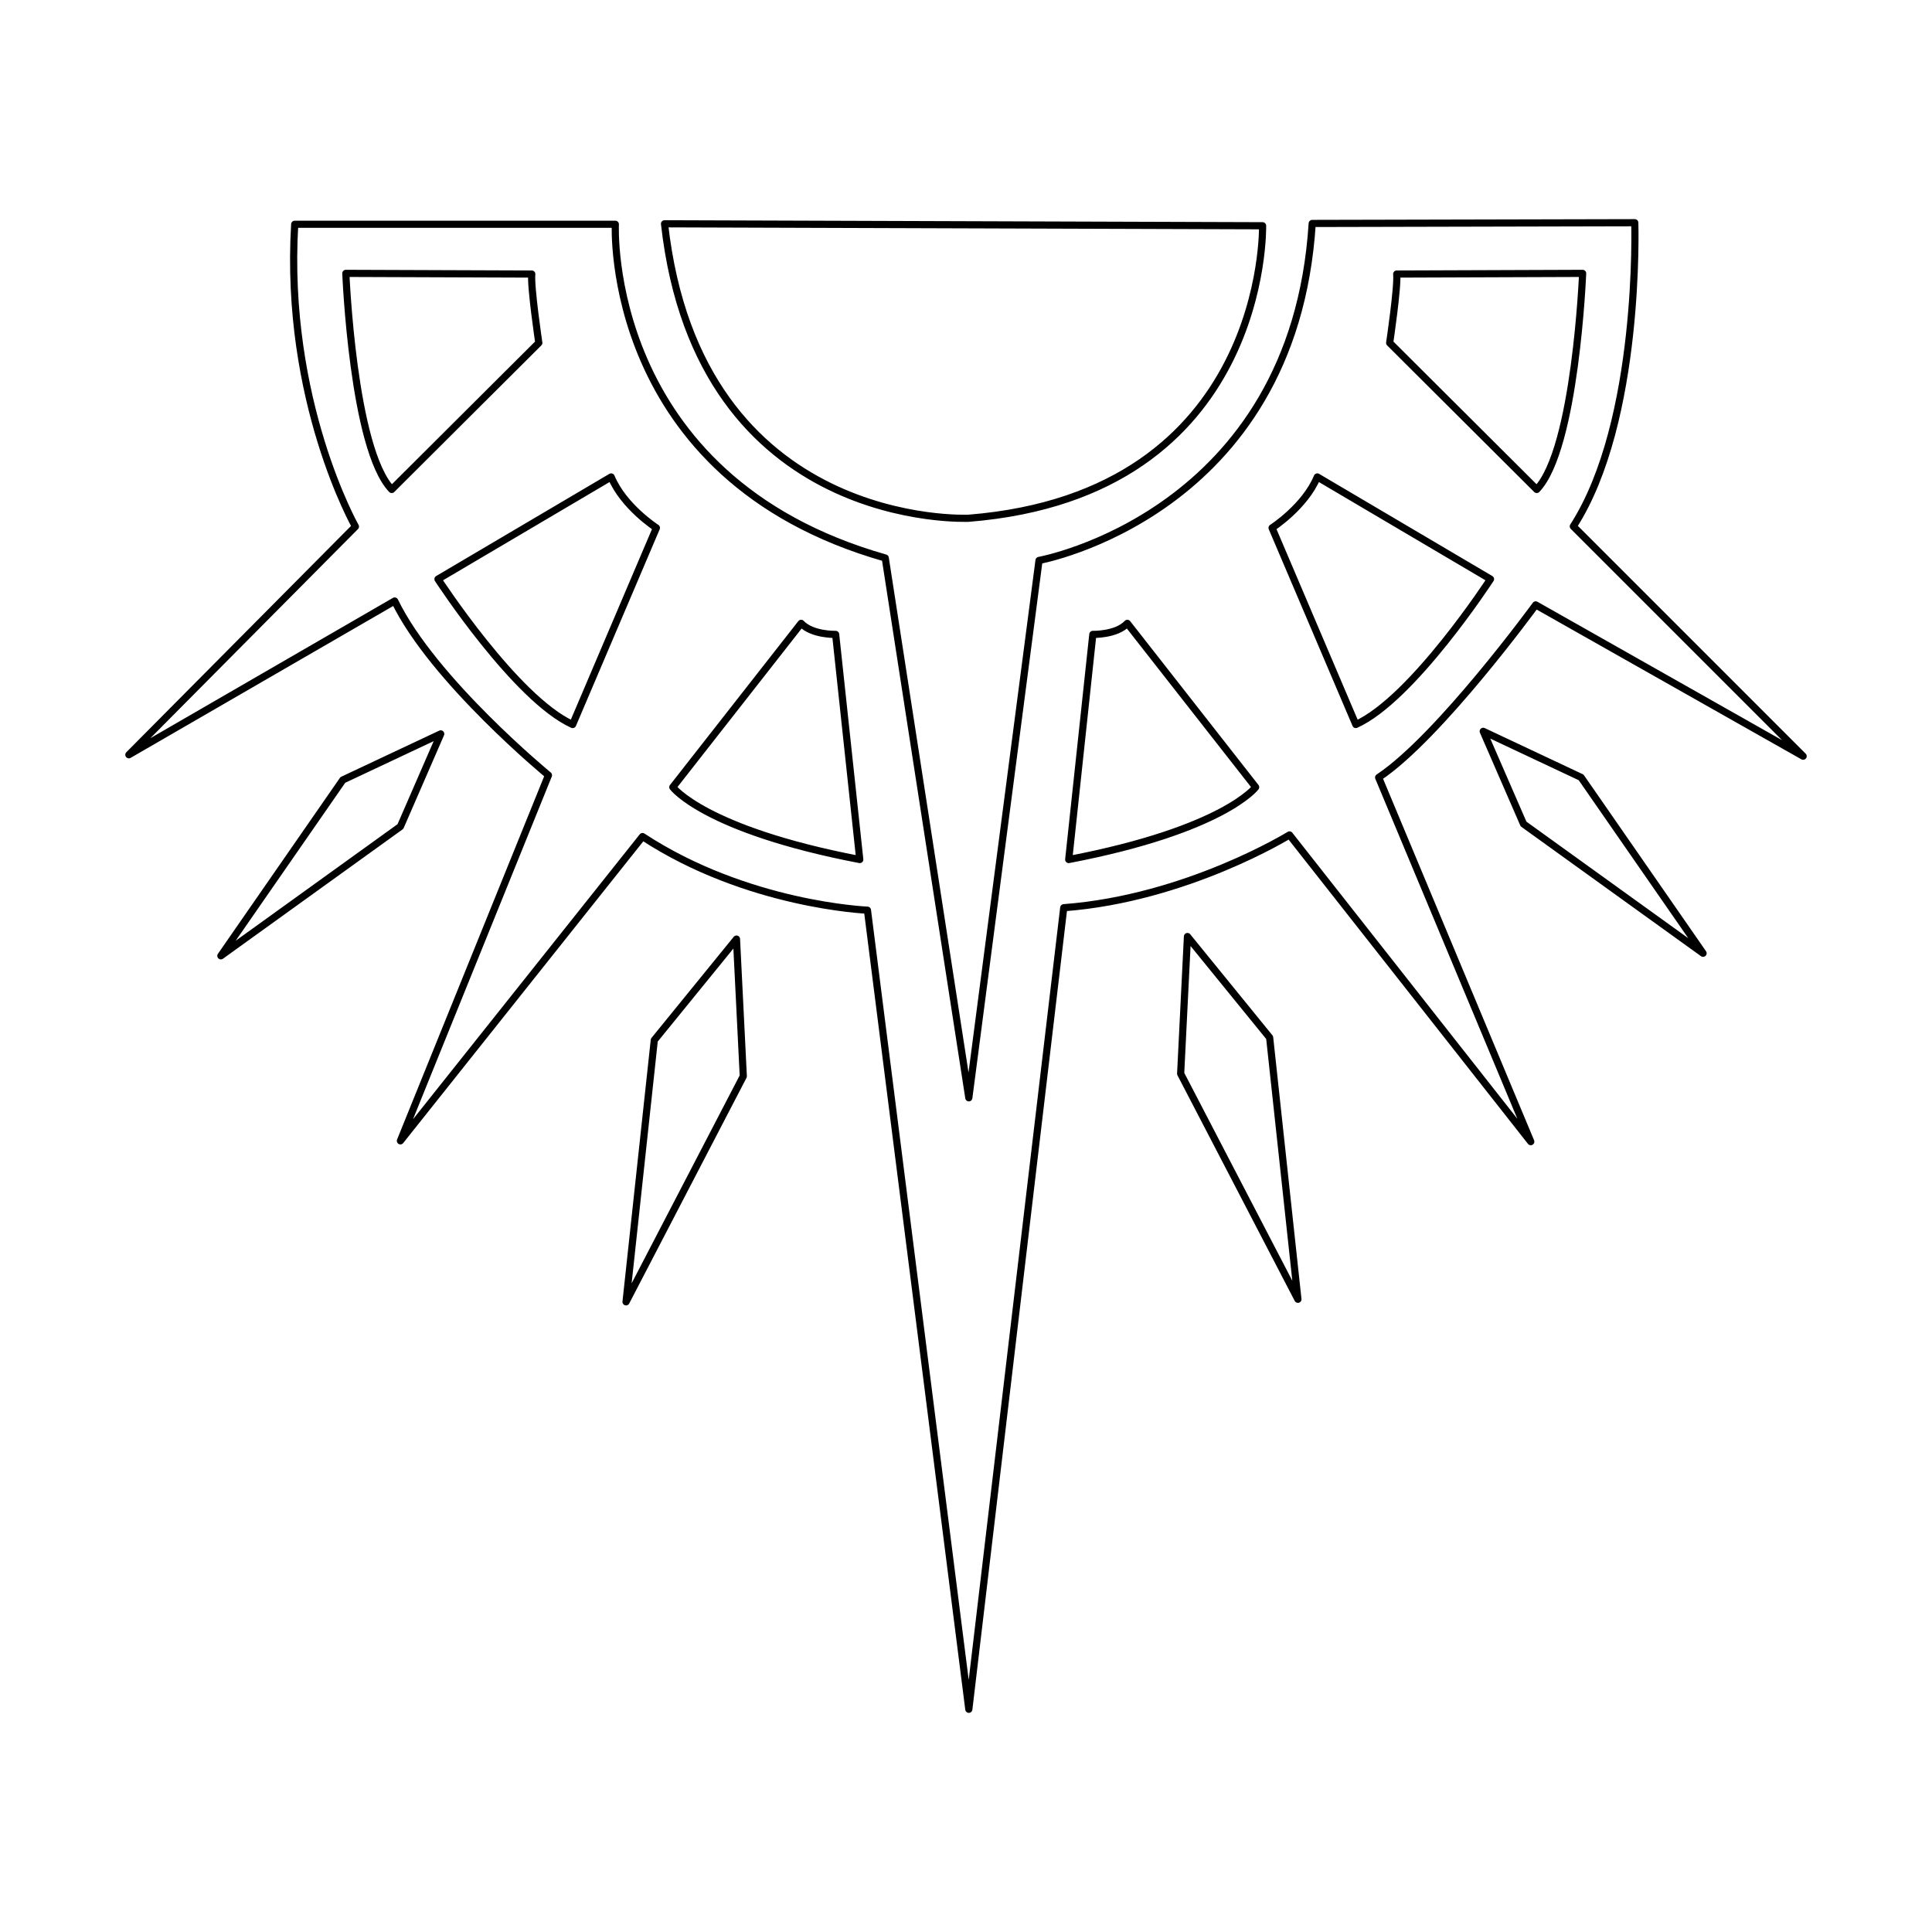
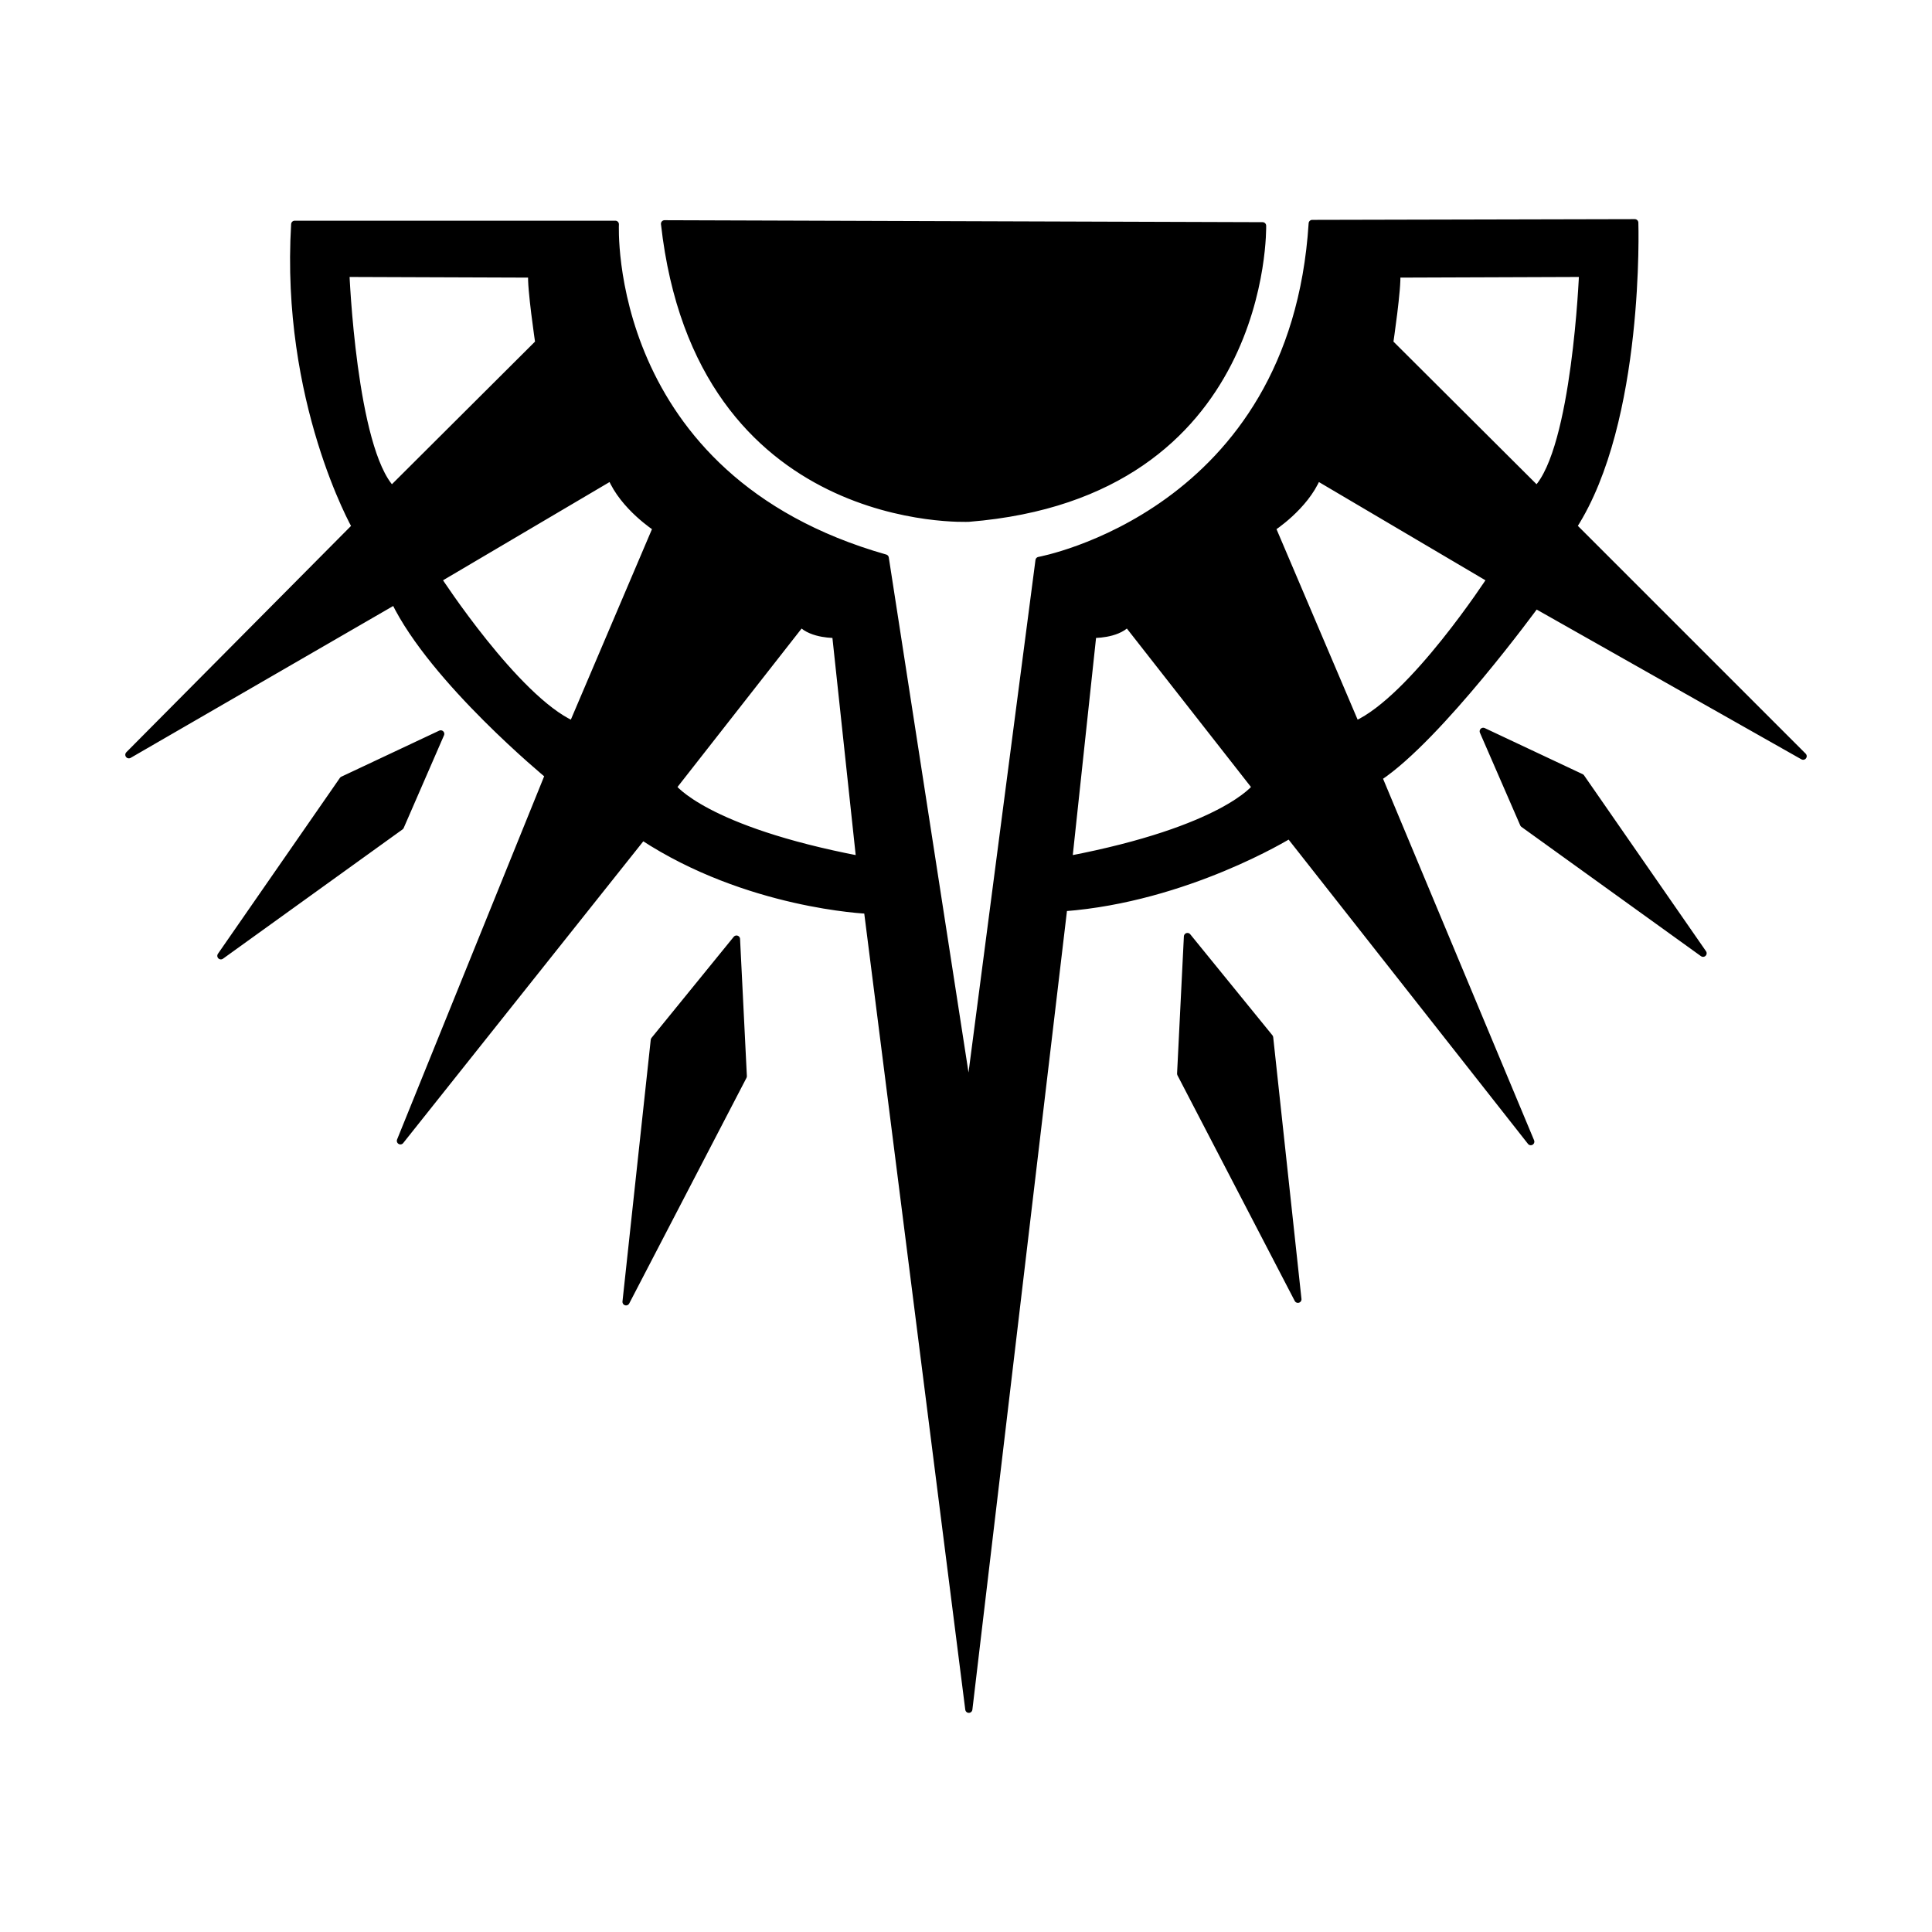
- <svg xmlns="http://www.w3.org/2000/svg" width="100%" height="100%" viewBox="0 0 1080 1080" version="1.1" xml:space="preserve" style="fill-rule:evenodd;clip-rule:evenodd;stroke-linecap:round;stroke-linejoin:round;stroke-miterlimit:1.5;">
-   <g id="Layer2">
-     </g>
+ <svg xmlns="http://www.w3.org/2000/svg" xml:space="preserve" width="100%" height="100%" viewBox="0 0 1080 1080" version="1.1" style="fill-rule:evenodd;clip-rule:evenodd;stroke-linecap:round;stroke-linejoin:round;stroke-miterlimit:1.5;">
  <g transform="matrix(1,0,0,1,1.57782,-82.9202)">
-     <path d="M163.166,208.288L342.398,208.288C342.398,208.288 335.54,350.028 493.283,394.836L540,696.604L579.241,396.208C579.241,396.208 721.666,370.418 731.954,207.831L912.272,207.416C912.272,207.416 915.861,318.179 877.912,377.161L1006.39,505.641L856.879,421.054C856.879,421.054 802.927,495.057 769.092,517.529L854.136,721.11L719.255,549.651C719.255,549.651 661.768,585.154 593.061,590.344L540,1038.42L483.327,591.716C483.327,591.716 416.115,588.972 357.59,550.565L222.251,720.653L305.009,516.274C305.009,516.274 240.54,463.236 219.051,418.885L70.453,504.843L197.104,377.277C197.104,377.277 157.262,307.053 163.166,208.288ZM779.185,236.113C779.934,243.114 775.252,274.589 775.252,274.589L857.467,356.534C879.192,333.79 883.125,235.739 883.125,235.739L779.185,236.113ZM734.8,349.533C727.87,366.201 709.517,378 709.517,378L756.337,487.933C788.174,473.512 831.623,406.653 831.623,406.653L734.8,349.533ZM628.612,431.374C622.432,437.929 609.322,437.554 609.322,437.554L595.838,563.406C682.736,546.738 700.34,522.954 700.34,522.954L628.612,431.374ZM340.073,349.533L243.25,406.653C243.25,406.653 286.699,473.512 318.536,487.933L365.356,378C365.356,378 347.003,366.201 340.073,349.533ZM295.688,236.113L191.748,235.739C191.748,235.739 195.681,333.79 217.406,356.534L299.621,274.589C299.621,274.589 294.939,243.114 295.688,236.113ZM446.261,431.374L374.533,522.954C374.533,522.954 392.137,546.738 479.035,563.406L465.551,437.554C465.551,437.554 452.441,437.929 446.261,431.374ZM121.89,617.233L190.071,518.911L244.792,493.161L222.26,544.955L121.89,617.233ZM410.124,607.869L413.928,684.537L348.381,810.657L364.182,664.346L410.124,607.869ZM950.453,615.804L850.083,543.526L827.551,491.732L882.272,517.483L950.453,615.804ZM662.218,606.44L708.16,662.917L723.962,809.229L658.414,683.108L662.218,606.44ZM369.895,208.019L704.218,209.116C704.218,209.116 707.544,359.086 540,372.62C540,372.62 389.099,379.948 369.895,208.019Z" style="fill:none;stroke:black;stroke-width:4px;" />
+     <path d="M163.166,208.288L342.398,208.288C342.398,208.288 335.54,350.028 493.283,394.836L540,696.604L579.241,396.208C579.241,396.208 721.666,370.418 731.954,207.831L912.272,207.416C912.272,207.416 915.861,318.179 877.912,377.161L1006.39,505.641L856.879,421.054C856.879,421.054 802.927,495.057 769.092,517.529L854.136,721.11L719.255,549.651C719.255,549.651 661.768,585.154 593.061,590.344L540,1038.42L483.327,591.716C483.327,591.716 416.115,588.972 357.59,550.565L222.251,720.653L305.009,516.274C305.009,516.274 240.54,463.236 219.051,418.885L70.453,504.843L197.104,377.277C197.104,377.277 157.262,307.053 163.166,208.288ZM779.185,236.113C779.934,243.114 775.252,274.589 775.252,274.589L857.467,356.534C879.192,333.79 883.125,235.739 883.125,235.739L779.185,236.113ZM734.8,349.533C727.87,366.201 709.517,378 709.517,378L756.337,487.933C788.174,473.512 831.623,406.653 831.623,406.653L734.8,349.533ZM628.612,431.374C622.432,437.929 609.322,437.554 609.322,437.554L595.838,563.406C682.736,546.738 700.34,522.954 700.34,522.954L628.612,431.374ZM340.073,349.533L243.25,406.653C243.25,406.653 286.699,473.512 318.536,487.933L365.356,378C365.356,378 347.003,366.201 340.073,349.533ZM295.688,236.113L191.748,235.739C191.748,235.739 195.681,333.79 217.406,356.534L299.621,274.589C299.621,274.589 294.939,243.114 295.688,236.113ZM446.261,431.374L374.533,522.954C374.533,522.954 392.137,546.738 479.035,563.406L465.551,437.554C465.551,437.554 452.441,437.929 446.261,431.374ZM121.89,617.233L190.071,518.911L244.792,493.161L222.26,544.955L121.89,617.233ZM410.124,607.869L413.928,684.537L348.381,810.657L364.182,664.346L410.124,607.869ZM950.453,615.804L850.083,543.526L827.551,491.732L882.272,517.483L950.453,615.804ZM662.218,606.44L708.16,662.917L723.962,809.229L658.414,683.108L662.218,606.44ZM369.895,208.019L704.218,209.116C704.218,209.116 707.544,359.086 540,372.62C540,372.62 389.099,379.948 369.895,208.019Z" fill="currentColor" stroke="currentColor" stroke-width="4" />
  </g>
</svg>
